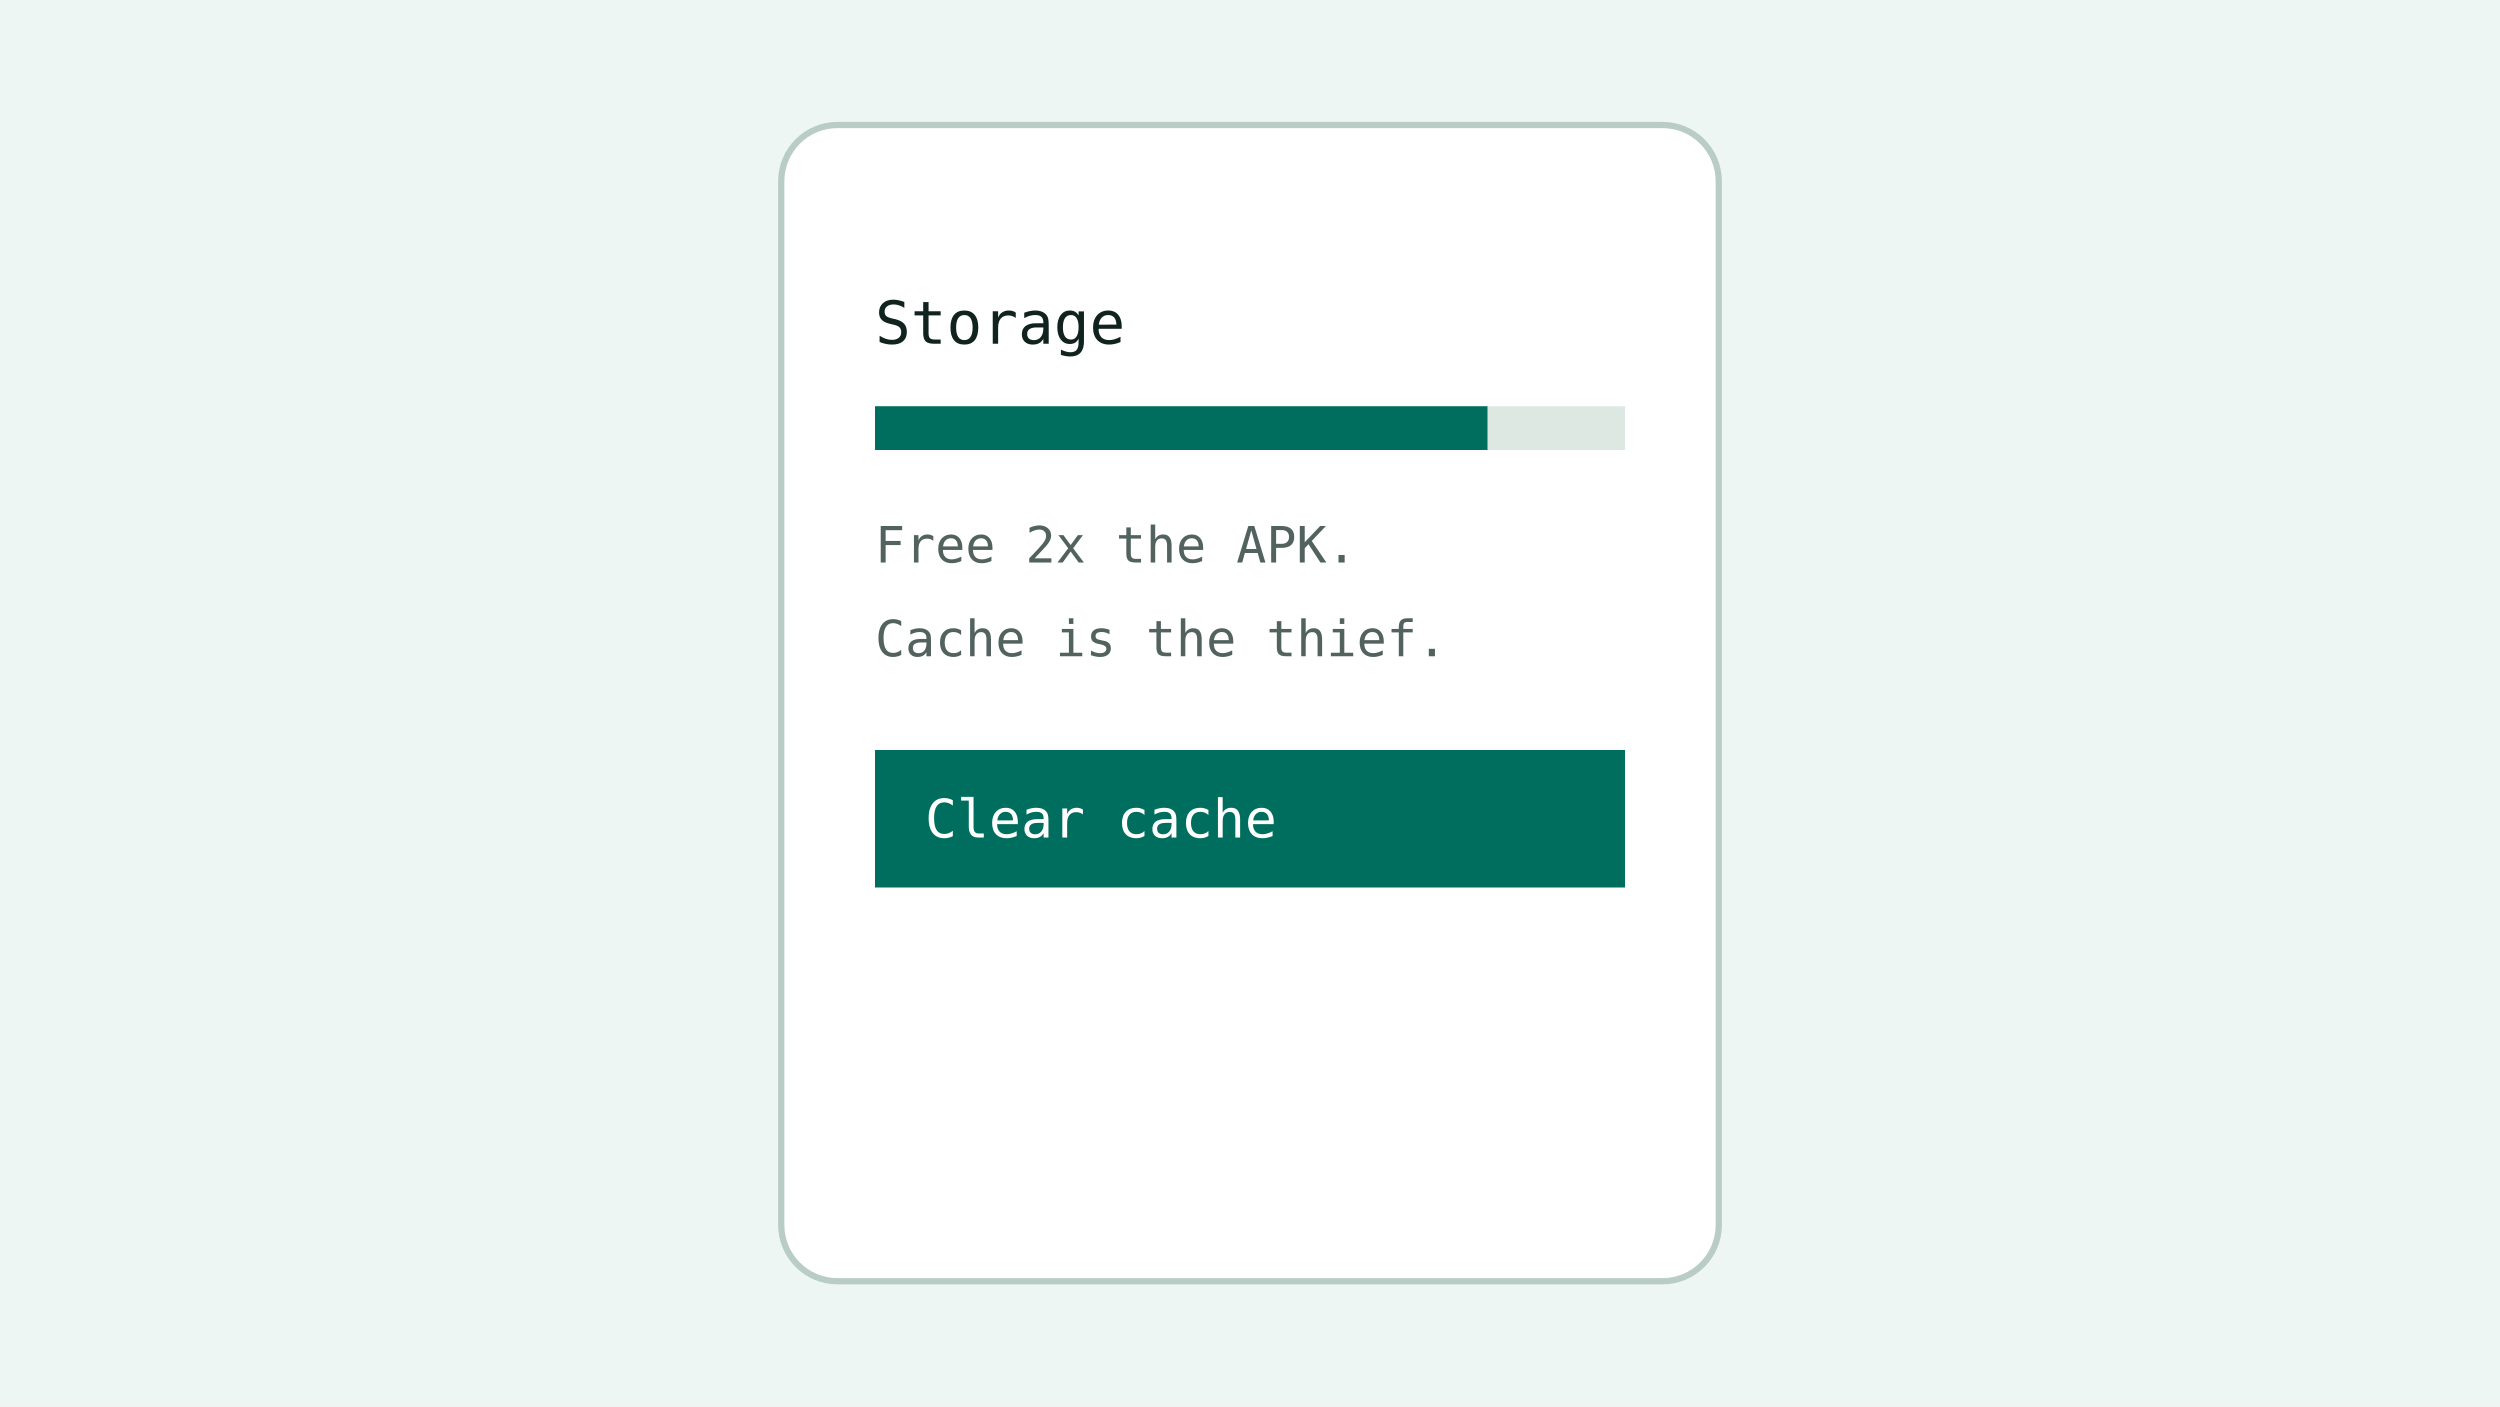
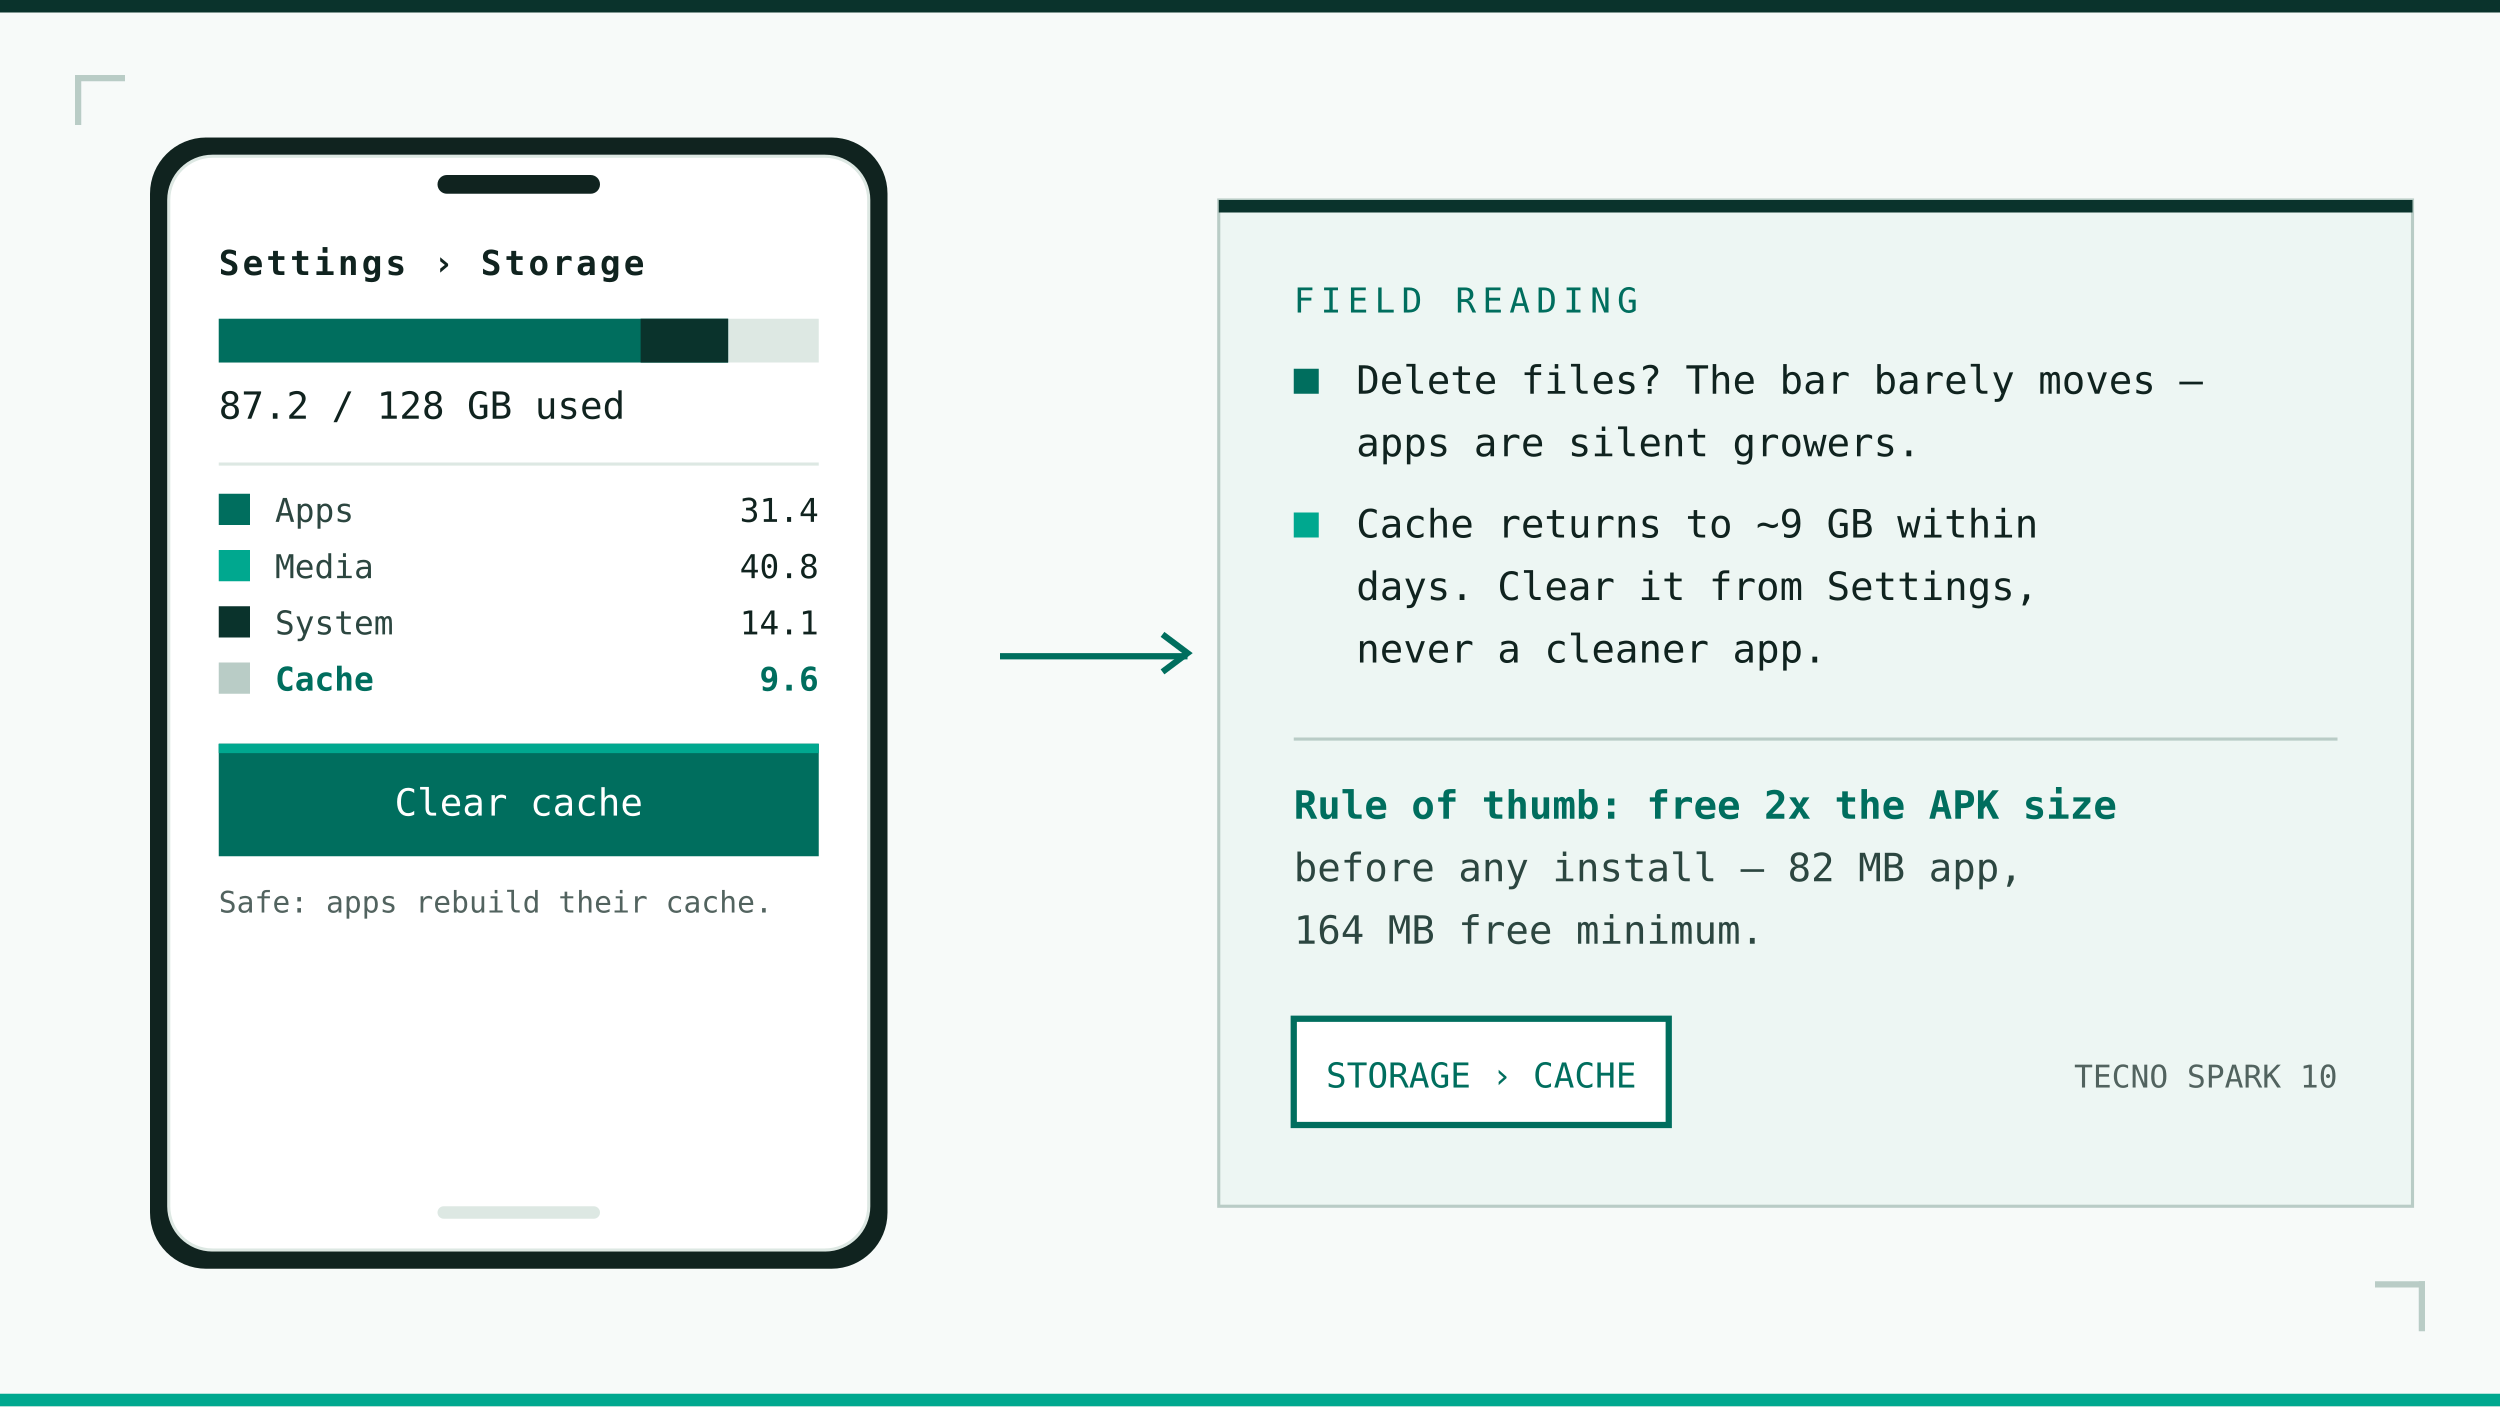
- <svg xmlns="http://www.w3.org/2000/svg" viewBox="0 0 800 450" role="img" aria-label="Storage screen placeholder">
-   <rect width="800" height="450" fill="#EDF6F3" />
-   <rect x="250" y="40" width="300" height="370" rx="18" fill="#FFFFFF" stroke="#B9CCC6" stroke-width="2" />
-   <g font-family="monospace" font-size="19" fill="#10231F">
-     <text x="280" y="110">Storage</text>
-   </g>
-   <rect x="280" y="130" width="240" height="14" fill="#DDE8E3" />
-   <rect x="280" y="130" width="196" height="14" fill="#006E5E" />
-   <g font-family="monospace" font-size="16" fill="#52635F">
-     <text x="280" y="180">Free 2x the APK.</text>
-     <text x="280" y="210">Cache is the thief.</text>
-   </g>
-   <rect x="280" y="240" width="240" height="44" fill="#006E5E" />
-   <g font-family="monospace" font-size="17" fill="#ffffff">
-     <text x="296" y="268">Clear cache</text>
+ <svg xmlns="http://www.w3.org/2000/svg" viewBox="0 0 800 450" role="img" aria-label="Android storage settings screen with a nearly full bar, a breakdown by category, and a Clear cache action highlighted next to a note that the cache is the real space thief">
+   <defs>
+     <clipPath id="clip">
+       <rect width="800" height="450" />
+     </clipPath>
+   </defs>
+   <g clip-path="url(#clip)">
+     <rect width="800" height="450" fill="#F7FAF9" />
+     <rect width="800" height="4" fill="#0A332C" />
+     <rect x="0" y="446" width="800" height="4" fill="#00A88F" />
+     <rect x="24" y="24" width="16" height="2" fill="#B9CCC6" />
+     <rect x="24" y="24" width="2" height="16" fill="#B9CCC6" />
+     <rect x="760" y="410" width="16" height="2" fill="#B9CCC6" />
+     <rect x="774" y="410" width="2" height="16" fill="#B9CCC6" />
+     <rect x="48" y="44" width="236" height="362" rx="18" fill="#10231F" />
+     <rect x="54" y="50" width="224" height="350" rx="14" fill="#FFFFFF" stroke="#DDE8E3" />
+     <rect x="140" y="56" width="52" height="6" rx="3" fill="#10231F" />
+     <text x="70" y="88" font-family="'IBM Plex Mono',monospace" font-size="11" letter-spacing="1" fill="#10231F" font-weight="600">Settings › Storage</text>
+     <rect x="70" y="102" width="192" height="14" fill="#DDE8E3" />
+     <rect x="70" y="102" width="163" height="14" fill="#006E5E" />
+     <rect x="205" y="102" width="28" height="14" fill="#0A332C" />
+     <text x="70" y="134" font-family="'IBM Plex Mono',monospace" font-size="12" fill="#10231F">87.2 / 128 GB used</text>
+     <rect x="70" y="148" width="192" height="1" fill="#DDE8E3" />
+     <rect x="70" y="158" width="10" height="10" fill="#006E5E" />
+     <text x="88" y="167" font-family="'IBM Plex Mono',monospace" font-size="10.5" fill="#2C4640">Apps</text>
+     <text x="262" y="167" font-family="'IBM Plex Mono',monospace" font-size="10.5" fill="#10231F" text-anchor="end">31.4</text>
+     <rect x="70" y="176" width="10" height="10" fill="#00A88F" />
+     <text x="88" y="185" font-family="'IBM Plex Mono',monospace" font-size="10.5" fill="#2C4640">Media</text>
+     <text x="262" y="185" font-family="'IBM Plex Mono',monospace" font-size="10.5" fill="#10231F" text-anchor="end">40.8</text>
+     <rect x="70" y="194" width="10" height="10" fill="#0A332C" />
+     <text x="88" y="203" font-family="'IBM Plex Mono',monospace" font-size="10.5" fill="#2C4640">System</text>
+     <text x="262" y="203" font-family="'IBM Plex Mono',monospace" font-size="10.5" fill="#10231F" text-anchor="end">14.1</text>
+     <rect x="70" y="212" width="10" height="10" fill="#B9CCC6" />
+     <text x="88" y="221" font-family="'IBM Plex Mono',monospace" font-size="10.5" fill="#006E5E" font-weight="600">Cache</text>
+     <text x="262" y="221" font-family="'IBM Plex Mono',monospace" font-size="10.5" fill="#006E5E" text-anchor="end" font-weight="600">9.6</text>
+     <rect x="70" y="238" width="192" height="36" fill="#006E5E" />
+     <rect x="70" y="238" width="192" height="3" fill="#00A88F" />
+     <text x="166" y="261" font-family="'IBM Plex Mono',monospace" font-size="12" fill="#FFFFFF" text-anchor="middle">Clear cache</text>
+     <text x="70" y="292" font-family="'IBM Plex Mono',monospace" font-size="9.5" fill="#52635F">Safe: apps rebuild their cache.</text>
+     <rect x="140" y="386" width="52" height="4" rx="2" fill="#DDE8E3" />
+     <rect x="320" y="209" width="60" height="2" fill="#006E5E" />
+     <path d="M372 203 l8 6 l-8 6" fill="none" stroke="#006E5E" stroke-width="2" />
+     <rect x="390" y="64" width="382" height="322" fill="#EDF6F3" stroke="#B9CCC6" />
+     <rect x="390" y="64" width="382" height="4" fill="#0A332C" />
+     <text x="414" y="100" font-family="'IBM Plex Mono',monospace" font-size="11" letter-spacing="2" fill="#006E5E">FIELD READING</text>
+     <rect x="414" y="118" width="8" height="8" fill="#006E5E" />
+     <text x="434" y="126" font-family="'IBM Plex Mono',monospace" font-size="12.5" fill="#10231F">Delete files? The bar barely moves —</text>
+     <text x="434" y="146" font-family="'IBM Plex Mono',monospace" font-size="12.5" fill="#10231F">apps are silent growers.</text>
+     <rect x="414" y="164" width="8" height="8" fill="#00A88F" />
+     <text x="434" y="172" font-family="'IBM Plex Mono',monospace" font-size="12.5" fill="#10231F">Cache returns to ~9 GB within</text>
+     <text x="434" y="192" font-family="'IBM Plex Mono',monospace" font-size="12.5" fill="#10231F">days. Clear it from Settings,</text>
+     <text x="434" y="212" font-family="'IBM Plex Mono',monospace" font-size="12.5" fill="#10231F">never a cleaner app.</text>
+     <rect x="414" y="236" width="334" height="1" fill="#B9CCC6" />
+     <text x="414" y="262" font-family="'IBM Plex Mono',monospace" font-size="12.5" fill="#006E5E" font-weight="600">Rule of thumb: free 2x the APK size</text>
+     <text x="414" y="282" font-family="'IBM Plex Mono',monospace" font-size="12.5" fill="#2C4640">before any install — 82 MB app,</text>
+     <text x="414" y="302" font-family="'IBM Plex Mono',monospace" font-size="12.5" fill="#2C4640">164 MB free minimum.</text>
+     <rect x="414" y="326" width="120" height="34" fill="#FFFFFF" stroke="#006E5E" stroke-width="2" />
+     <text x="474" y="348" font-family="'IBM Plex Mono',monospace" font-size="11" fill="#006E5E" text-anchor="middle">STORAGE › CACHE</text>
+     <text x="748" y="348" font-family="'IBM Plex Mono',monospace" font-size="10" fill="#52635F" text-anchor="end">TECNO SPARK 10</text>
  </g>
</svg>
